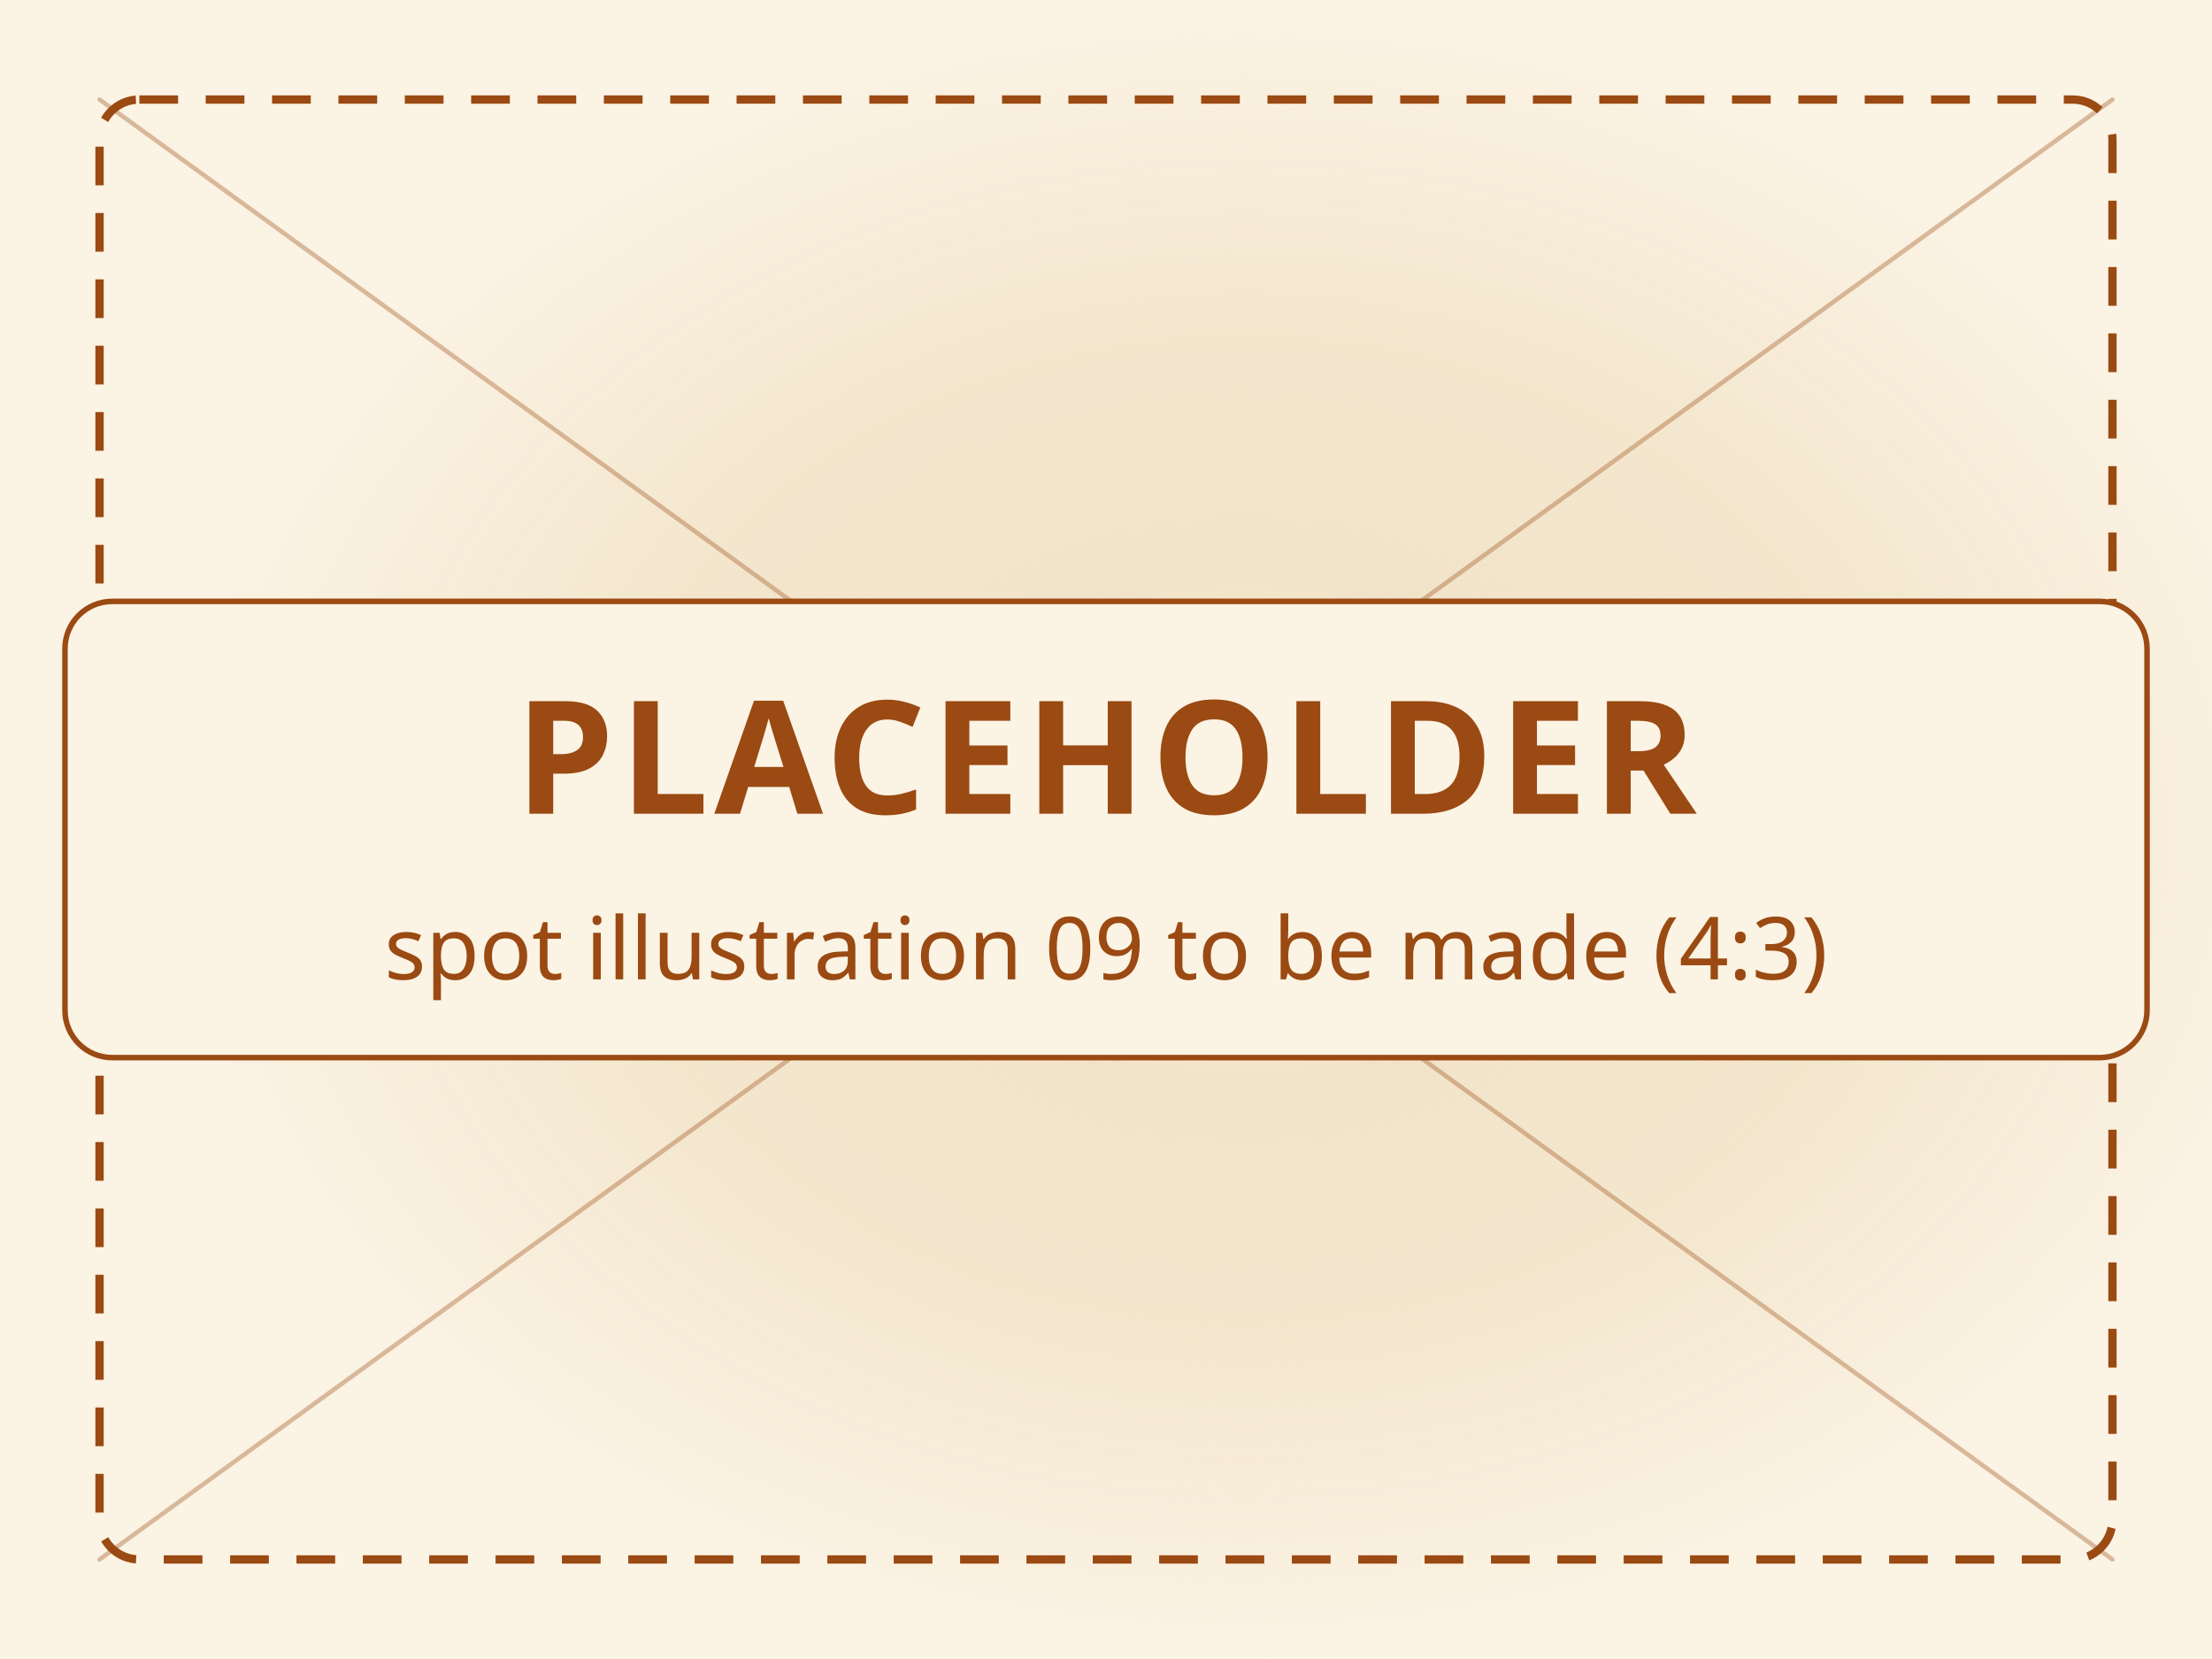
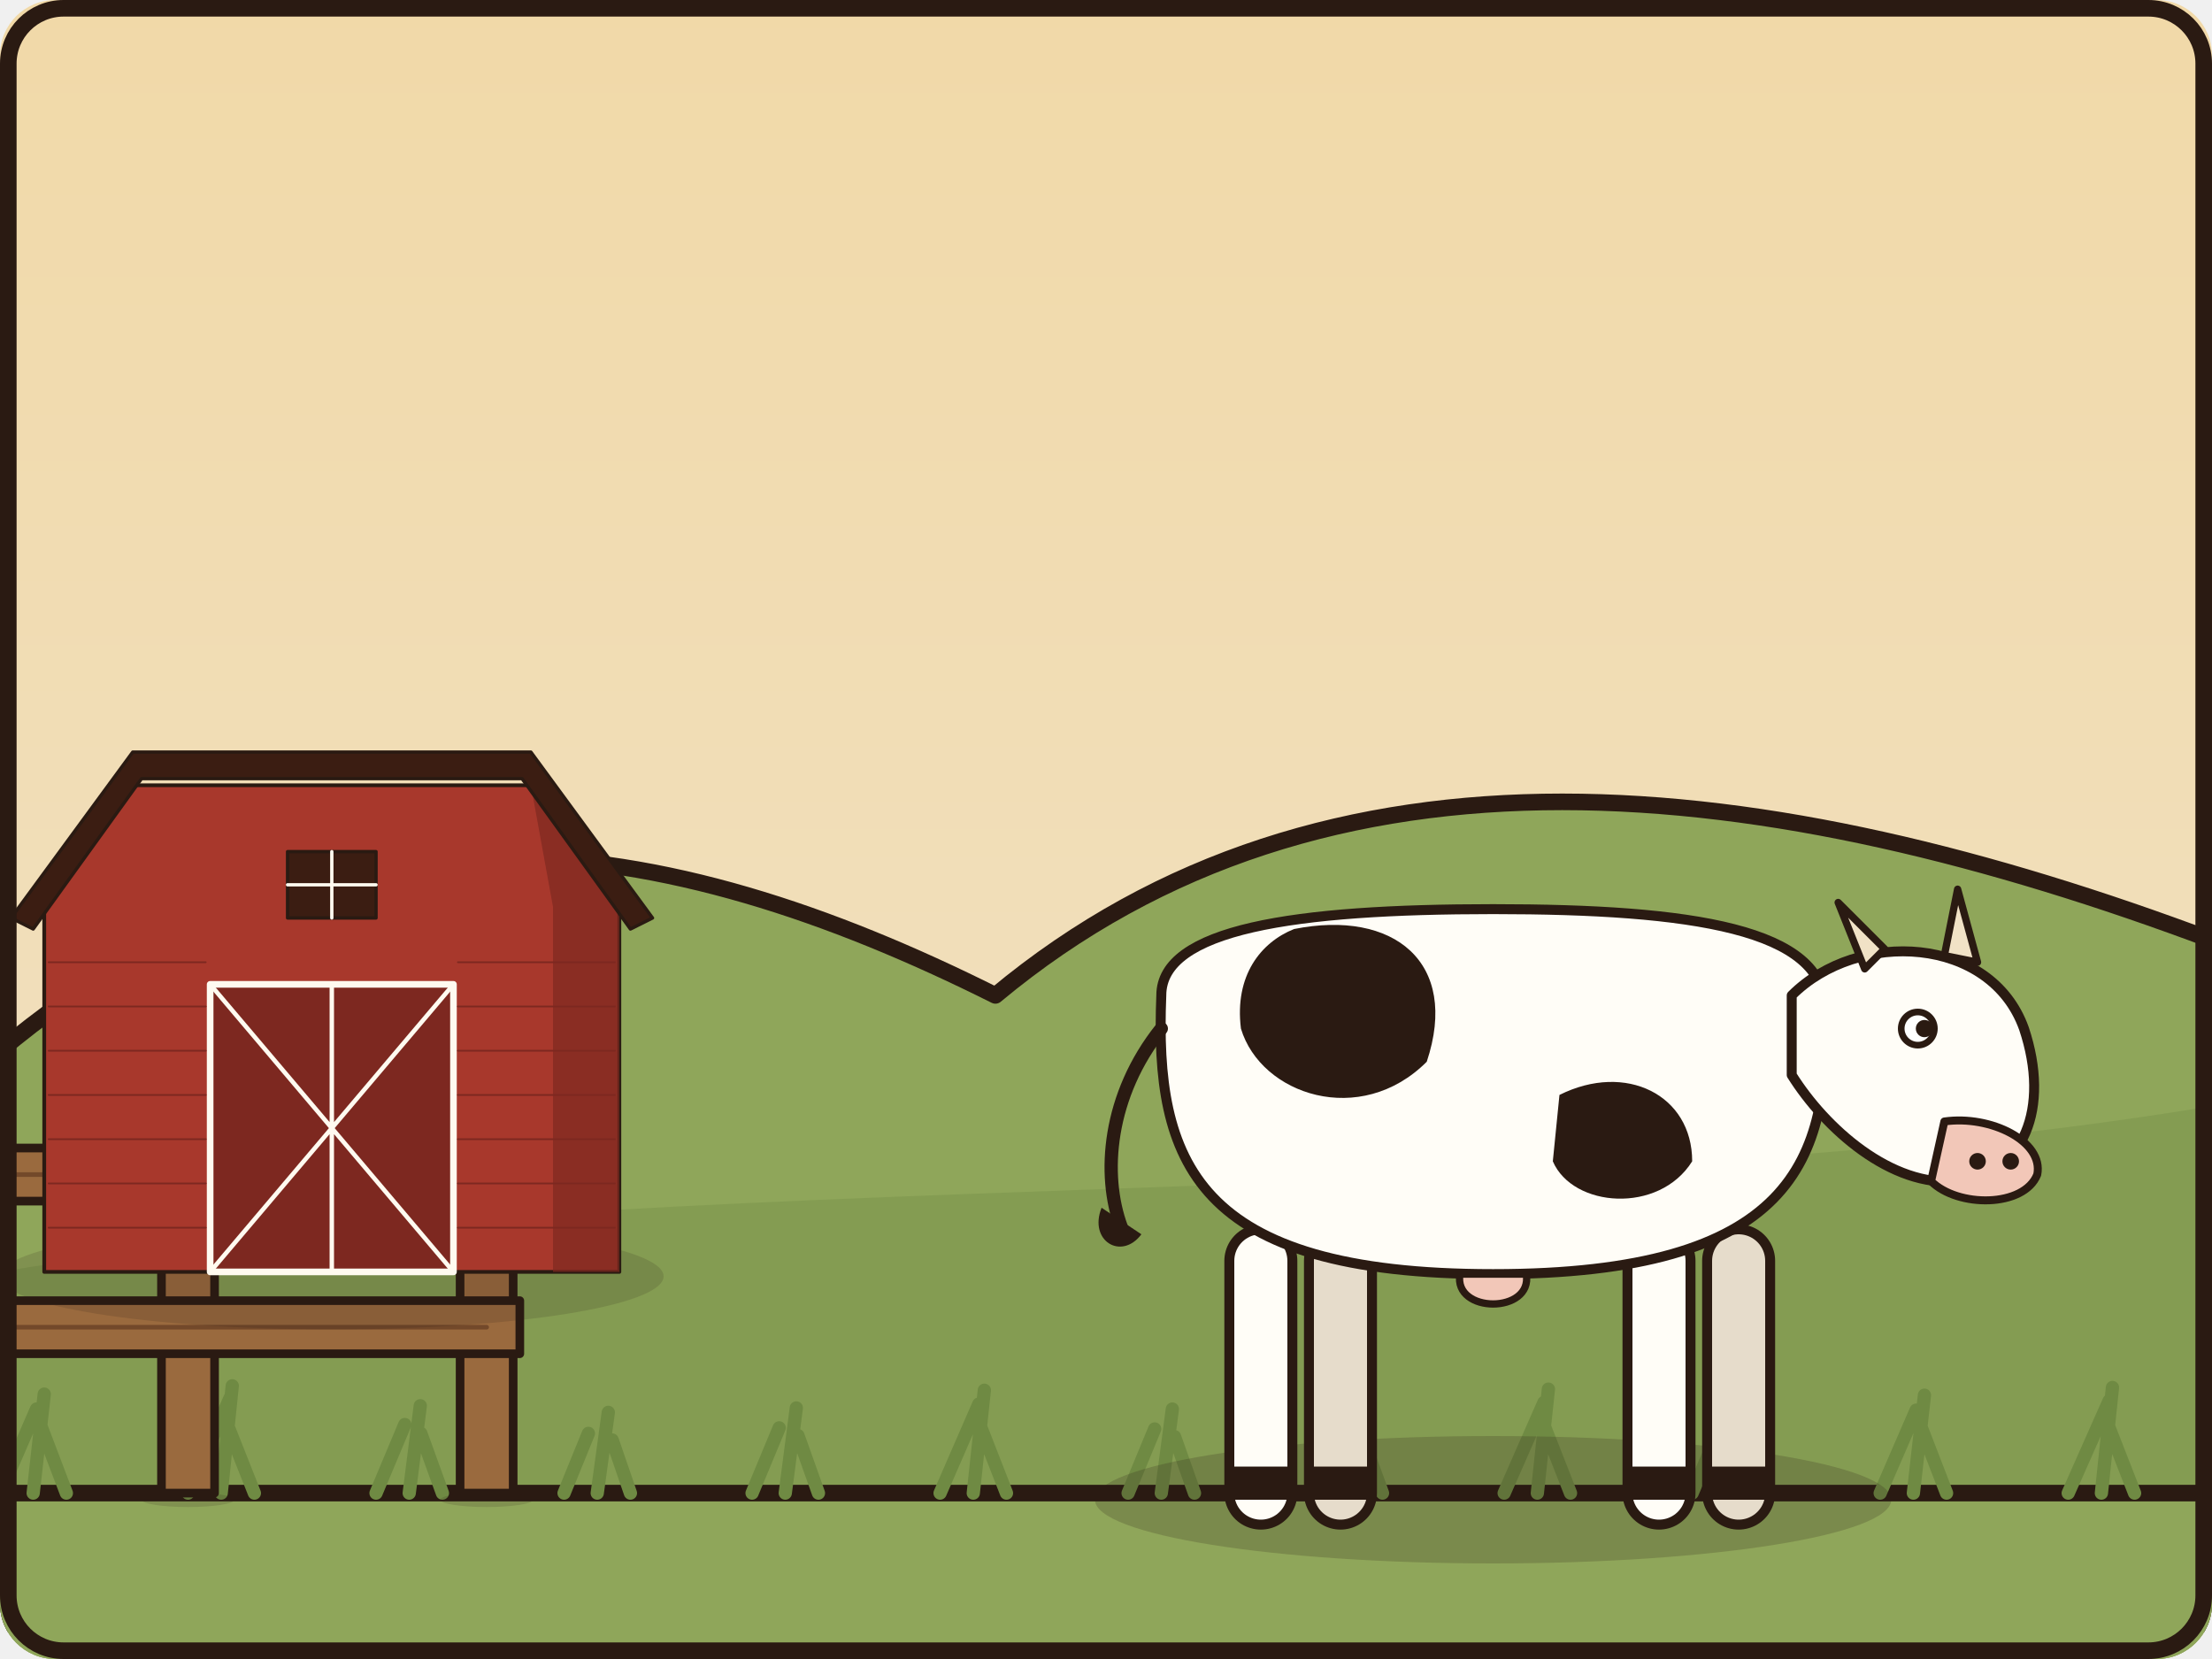
- <svg xmlns="http://www.w3.org/2000/svg" viewBox="0 0 800 600" role="img" aria-label="Placeholder spot art 09">
-   <rect x="0" y="0" width="800" height="600" fill="#fbf3e4" />
+ <svg xmlns="http://www.w3.org/2000/svg" viewBox="0 0 400 300" role="img" aria-label="Bramble Farm: the cows are out">
  <defs>
-     <radialGradient id="phs09-glow" cx="50%" cy="50%" r="50%">
-       <stop offset="0" stop-color="#f1e2c6" />
-       <stop offset=".6" stop-color="#f1e2c6" stop-opacity=".75" />
-       <stop offset="1" stop-color="#f1e2c6" stop-opacity="0" />
-     </radialGradient>
+     <clipPath id="s9-c">
+       <rect width="400" height="300" rx="10" />
+     </clipPath>
  </defs>
-   <ellipse cx="450" cy="300" rx="384" ry="300" fill="url(#phs09-glow)" />
-   <rect x="36" y="36" width="728" height="528" rx="14.4" fill="none" stroke="#9a4a12" stroke-width="3" stroke-dasharray="14 10" />
-   <path d="M36 36L764 564M764 36L36 564" stroke="#9a4a12" stroke-width="1.6" fill="none" stroke-linecap="round" stroke-linejoin="round" opacity=".35" />
-   <rect x="23.5" y="217.5" width="753" height="165" rx="17.1" fill="#fbf3e4" stroke="#9a4a12" stroke-width="2" />
-   <text x="400" y="294.3" text-anchor="middle" font-family="Alegreya Sans, sans-serif" font-weight="700" font-size="57" letter-spacing="2" fill="#9a4a12">PLACEHOLDER</text>
-   <text x="400" y="354.2" text-anchor="middle" font-family="Alegreya Sans, sans-serif" font-size="31.4" fill="#9a4a12">spot illustration 09 to be made (4:3)</text>
+   <g clip-path="url(#s9-c)">
+     <defs>
+       <linearGradient id="s9-sky" x1="0" y1="0" x2="0" y2="1">
+         <stop offset="0" stop-color="#f1d9a8" />
+         <stop offset="1" stop-color="#f1e2c6" />
+       </linearGradient>
+     </defs>
+     <rect width="400" height="300" fill="url(#s9-sky)" />
+     <path d="M0 190C60 140 120 150 180 180C240 130 320 140 400 170V590H0Z" fill="#8fa65a" stroke="#2a1a12" stroke-width="3" stroke-linejoin="round" stroke-linecap="round" />
+     <path d="M0 230C120 210 280 220 400 200V590H0Z" fill="#6f8a43" opacity=".35" />
+     <rect x="0" y="270" width="400" height="30" fill="#8fa65a" />
+     <path d="M0 270H400" fill="none" stroke="#2a1a12" stroke-width="3" stroke-linecap="round" stroke-linejoin="round" />
+     <path d="M0 270l6.6 -15.2M6 270l2 -17.9M12 270l-4.9 -12.9M34 270l7.6 -17.2M40 270l2 -19.4M46 270l-5.7 -14.4M68 270l5.2 -12.4M74 270l2 -15.8M80 270l-3.9 -10.8M102 270l4.4 -10.8M108 270l2 -14.6M114 270l-3.3 -9.6M136 270l4.9 -11.8M142 270l2 -15.4M148 270l-3.7 -10.4M170 270l7 -16.1M176 270l2 -18.6M182 270l-5.3 -13.6M204 270l4.8 -11.6M210 270l2 -15.2M216 270l-3.6 -10.2M238 270l5.3 -12.6M244 270l2 -16M250 270l-4 -11M272 270l7.2 -16.4M278 270l2 -18.8M284 270l-5.4 -13.8M306 270l5.4 -12.7M312 270l2 -16M318 270l-4 -11M340 270l6.5 -15M346 270l2 -17.7M352 270l-4.9 -12.7M374 270l7.4 -16.7M380 270l2 -19.1M386 270l-5.5 -14.1" fill="none" stroke="#6f8a43" stroke-width="2.4" stroke-linecap="round" stroke-linejoin="round" />
+     <g transform="translate(-20 270) scale(0.6 0.6)">
+       <ellipse cx="0" cy="2" rx="14" ry="2.2" fill="#2a1a12" opacity="0.15" />
+       <path d="M-8 0V-118L0 -126L8 -118V0Z" fill="#9a6a3e" stroke="#2a1a12" stroke-width="2.6" stroke-linejoin="round" stroke-linecap="round" />
+       <ellipse cx="90" cy="2" rx="14" ry="2.2" fill="#2a1a12" opacity="0.15" />
+       <path d="M82 0V-118L90 -126L98 -118V0Z" fill="#9a6a3e" stroke="#2a1a12" stroke-width="2.6" stroke-linejoin="round" stroke-linecap="round" />
+       <ellipse cx="180" cy="2" rx="14" ry="2.2" fill="#2a1a12" opacity="0.15" />
+       <path d="M172 0V-118L180 -126L188 -118V0Z" fill="#9a6a3e" stroke="#2a1a12" stroke-width="2.6" stroke-linejoin="round" stroke-linecap="round" />
+       <path d="M-10 -104H190V-88H-10Z" fill="#9a6a3e" stroke="#2a1a12" stroke-width="2.6" stroke-linejoin="round" stroke-linecap="round" />
+       <path d="M-10 -58H190V-42H-10Z" fill="#9a6a3e" stroke="#2a1a12" stroke-width="2.6" stroke-linejoin="round" stroke-linecap="round" />
+       <path d="M0 -96H180M0 -50H180" fill="none" stroke="#73492a" stroke-width="1.4" stroke-linecap="round" stroke-linejoin="round" />
+     </g>
+     <g transform="translate(270 270) scale(0.6 0.6)">
+       <ellipse cx="0" cy="2" rx="120" ry="19.2" fill="#2a1a12" opacity="0.2" />
+       <path d="M-70 -70L-70 0" fill="none" stroke="#2a1a12" stroke-width="22" stroke-linecap="round" stroke-linejoin="round" />
+       <path d="M-70 -70L-70 0" fill="none" stroke="#fffdf7" stroke-width="16" stroke-linecap="round" stroke-linejoin="round" />
+       <path d="M-80 -8H-60V2H-80Z" fill="#2a1a12" stroke="#2a1a12" stroke-width="0" stroke-linejoin="round" stroke-linecap="round" />
+       <path d="M-46 -70L-46 0" fill="none" stroke="#2a1a12" stroke-width="22" stroke-linecap="round" stroke-linejoin="round" />
+       <path d="M-46 -70L-46 0" fill="none" stroke="#e6dccb" stroke-width="16" stroke-linecap="round" stroke-linejoin="round" />
+       <path d="M-56 -8H-36V2H-56Z" fill="#2a1a12" stroke="#2a1a12" stroke-width="0" stroke-linejoin="round" stroke-linecap="round" />
+       <path d="M50 -70L50 0" fill="none" stroke="#2a1a12" stroke-width="22" stroke-linecap="round" stroke-linejoin="round" />
+       <path d="M50 -70L50 0" fill="none" stroke="#fffdf7" stroke-width="16" stroke-linecap="round" stroke-linejoin="round" />
+       <path d="M40 -8H60V2H40Z" fill="#2a1a12" stroke="#2a1a12" stroke-width="0" stroke-linejoin="round" stroke-linecap="round" />
+       <path d="M74 -70L74 0" fill="none" stroke="#2a1a12" stroke-width="22" stroke-linecap="round" stroke-linejoin="round" />
+       <path d="M74 -70L74 0" fill="none" stroke="#e6dccb" stroke-width="16" stroke-linecap="round" stroke-linejoin="round" />
+       <path d="M64 -8H84V2H64Z" fill="#2a1a12" stroke="#2a1a12" stroke-width="0" stroke-linejoin="round" stroke-linecap="round" />
+       <path d="M-100 -150C-100 -170 -60 -176 0 -176C60 -176 100 -170 100 -146C102 -100 90 -66 0 -66C-90 -66 -102 -100 -100 -150Z" fill="#fffdf7" stroke="#2a1a12" stroke-width="3" stroke-linejoin="round" stroke-linecap="round" />
+       <path d="M-60 -170C-30 -176 -10 -160 -20 -130C-40 -110 -70 -120 -76 -140C-78 -156 -70 -166 -60 -170Z" fill="#2a1a12" stroke="#2a1a12" stroke-width="0" stroke-linejoin="round" stroke-linecap="round" />
+       <path d="M20 -120C40 -130 60 -120 60 -100C50 -84 24 -86 18 -100Z" fill="#2a1a12" stroke="#2a1a12" stroke-width="0" stroke-linejoin="round" stroke-linecap="round" />
+       <path d="M90 -150C110 -170 150 -168 160 -140C168 -116 160 -96 140 -94C120 -92 100 -110 90 -126Z" fill="#fffdf7" stroke="#2a1a12" stroke-width="3" stroke-linejoin="round" stroke-linecap="round" />
+       <path d="M136 -112C150 -114 166 -106 164 -96C160 -86 140 -86 132 -94Z" fill="#f2c7b8" stroke="#2a1a12" stroke-width="2.4" stroke-linejoin="round" stroke-linecap="round" />
+       <circle cx="146" cy="-100" r="2.5" fill="#2a1a12" />
+       <circle cx="156" cy="-100" r="2.5" fill="#2a1a12" />
+       <circle cx="128" cy="-140" r="5" fill="#fff" stroke="#2a1a12" stroke-width="2" />
+       <circle cx="130" cy="-140" r="2.6" fill="#2a1a12" />
+       <path d="M112 -158L104 -178L118 -164Z" fill="#f1e2c6" stroke="#2a1a12" stroke-width="2.2" stroke-linejoin="round" stroke-linecap="round" />
+       <path d="M136 -162L140 -182L146 -160Z" fill="#f1e2c6" stroke="#2a1a12" stroke-width="2.2" stroke-linejoin="round" stroke-linecap="round" />
+       <path d="M-100 -140C-116 -120 -118 -96 -112 -80" fill="none" stroke="#2a1a12" stroke-width="4" stroke-linecap="round" stroke-linejoin="round" />
+       <path d="M-118 -86C-122 -76 -112 -70 -106 -78Z" fill="#2a1a12" stroke="#2a1a12" stroke-width="0" stroke-linejoin="round" stroke-linecap="round" />
+       <path d="M-10 -66C-12 -54 12 -54 10 -66Z" fill="#f2c7b8" stroke="#2a1a12" stroke-width="2.2" stroke-linejoin="round" stroke-linecap="round" />
+     </g>
+     <g transform="translate(60 230) scale(0.2 0.2)">
+       <ellipse cx="0" cy="4" rx="300" ry="48" fill="#2a1a12" opacity="0.15" />
+       <path d="M-260 0V-330L-180 -440H180L260 -330V0Z" fill="#a8382c" stroke="#2a1a12" stroke-width="3.4" stroke-linejoin="round" stroke-linecap="round" />
+       <path d="M180 -440L260 -330V0H200V-330Z" fill="#7d2820" opacity=".7" />
+       <path d="M-290 -320L-180 -470H180L290 -320L270 -310L172 -446H-172L-270 -310Z" fill="#3b1d12" stroke="#2a1a12" stroke-width="3" stroke-linejoin="round" stroke-linecap="round" />
+       <path d="M-110 0V-260H110V0Z" fill="#7d2820" stroke="#2a1a12" stroke-width="3" stroke-linejoin="round" stroke-linecap="round" />
+       <path d="M-110 -260L110 0M110 -260L-110 0M0 -260V0" fill="none" stroke="#fffaf0" stroke-width="4" stroke-linecap="round" stroke-linejoin="round" />
+       <path d="M-110 -260H110V0H-110Z" fill="none" stroke="#fffaf0" stroke-width="6" stroke-linecap="round" stroke-linejoin="round" />
+       <path d="M-40 -380H40V-320H-40Z" fill="#3b1d12" stroke="#2a1a12" stroke-width="3" stroke-linejoin="round" stroke-linecap="round" />
+       <path d="M-40 -350H40M0 -380V-320" fill="none" stroke="#fffaf0" stroke-width="3" stroke-linecap="round" stroke-linejoin="round" />
+       <path d="M-256 -40H-114M114 -40H256" fill="none" stroke="#7d2820" stroke-width="1.6" stroke-linecap="round" stroke-linejoin="round" />
+       <path d="M-256 -80H-114M114 -80H256" fill="none" stroke="#7d2820" stroke-width="1.6" stroke-linecap="round" stroke-linejoin="round" />
+       <path d="M-256 -120H-114M114 -120H256" fill="none" stroke="#7d2820" stroke-width="1.6" stroke-linecap="round" stroke-linejoin="round" />
+       <path d="M-256 -160H-114M114 -160H256" fill="none" stroke="#7d2820" stroke-width="1.6" stroke-linecap="round" stroke-linejoin="round" />
+       <path d="M-256 -200H-114M114 -200H256" fill="none" stroke="#7d2820" stroke-width="1.6" stroke-linecap="round" stroke-linejoin="round" />
+       <path d="M-256 -240H-114M114 -240H256" fill="none" stroke="#7d2820" stroke-width="1.6" stroke-linecap="round" stroke-linejoin="round" />
+       <path d="M-256 -280H-114M114 -280H256" fill="none" stroke="#7d2820" stroke-width="1.6" stroke-linecap="round" stroke-linejoin="round" />
+     </g>
+   </g>
+   <rect x="1.5" y="1.5" width="397" height="297" fill="none" stroke="#2a1a12" stroke-width="3" rx="10" />
</svg>
